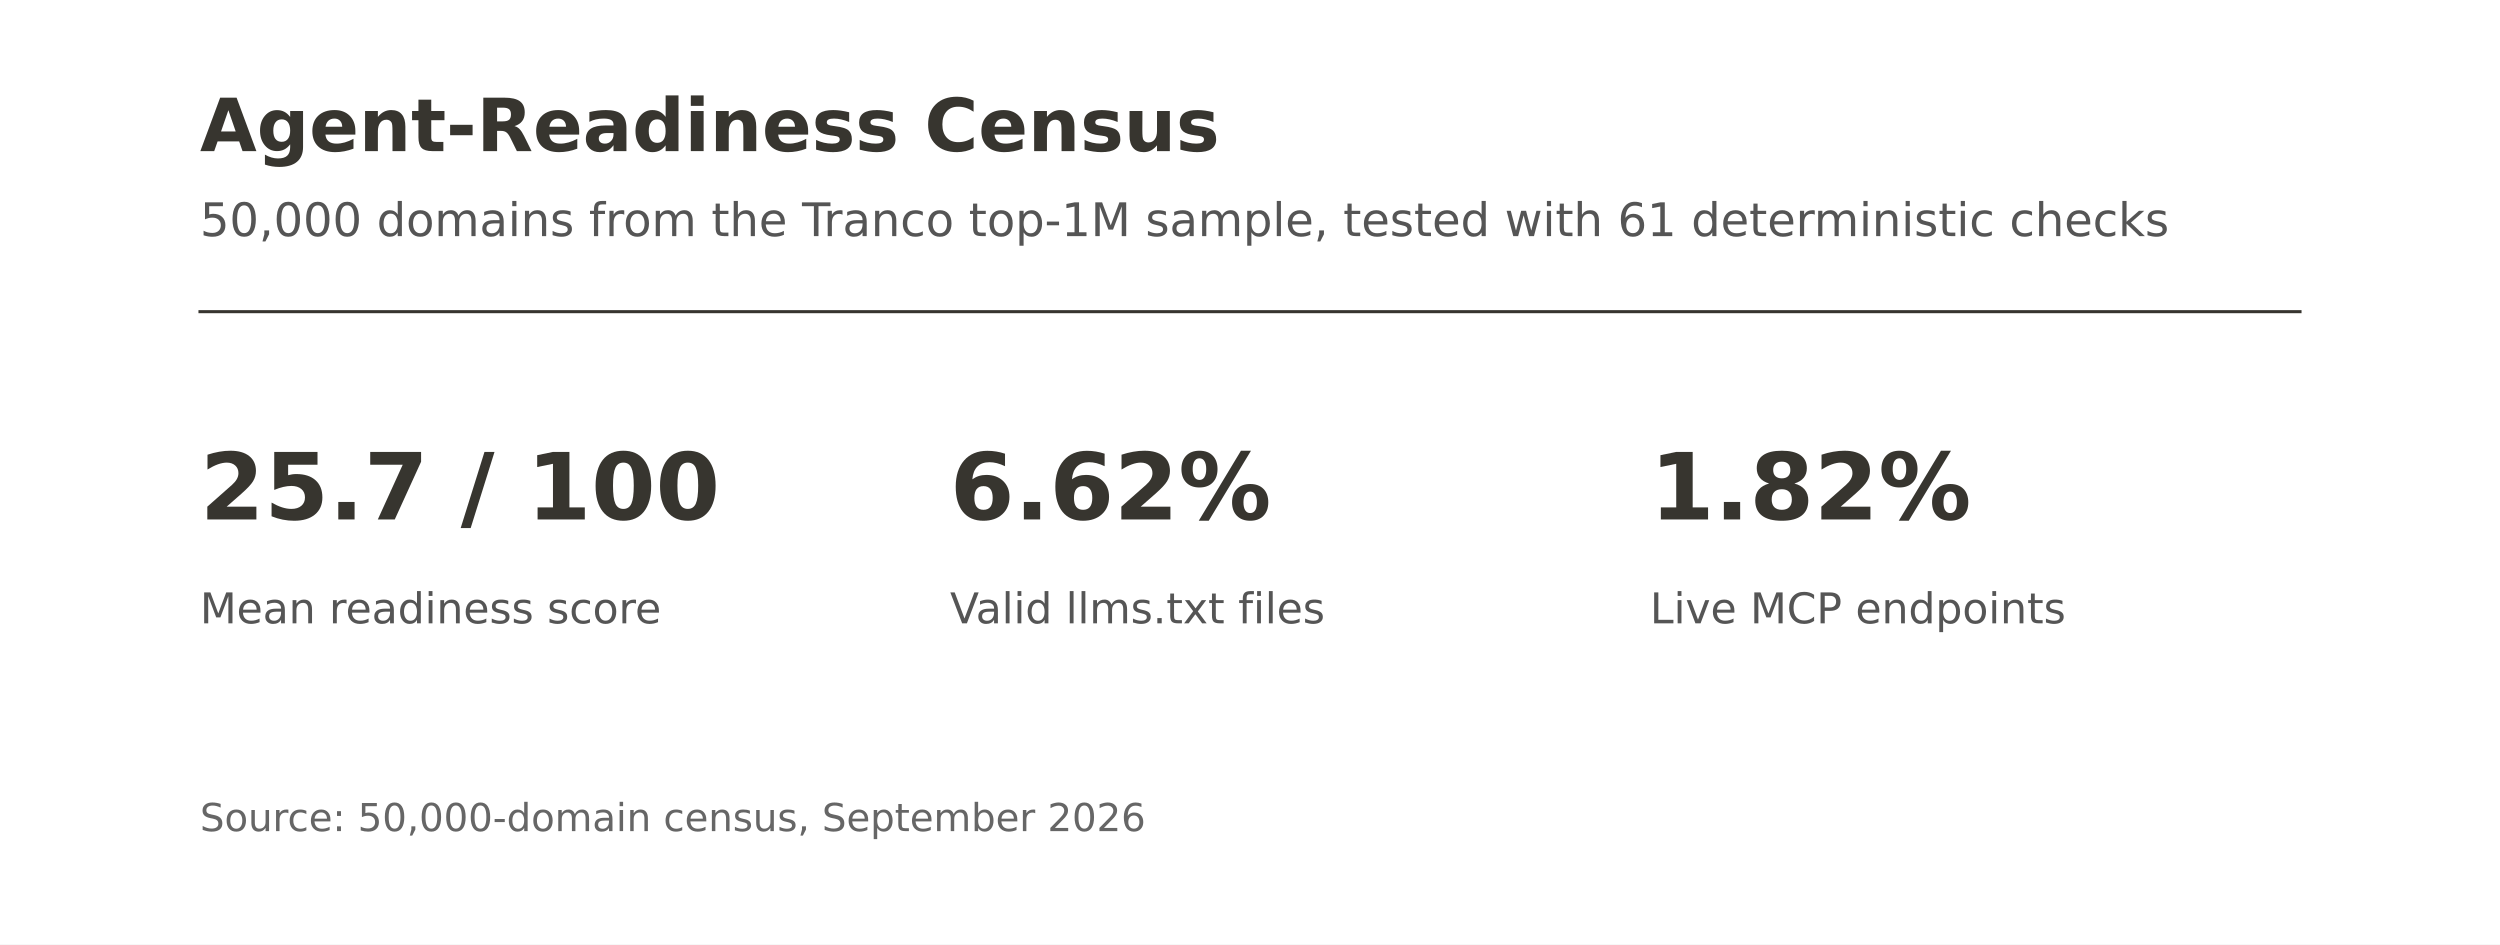
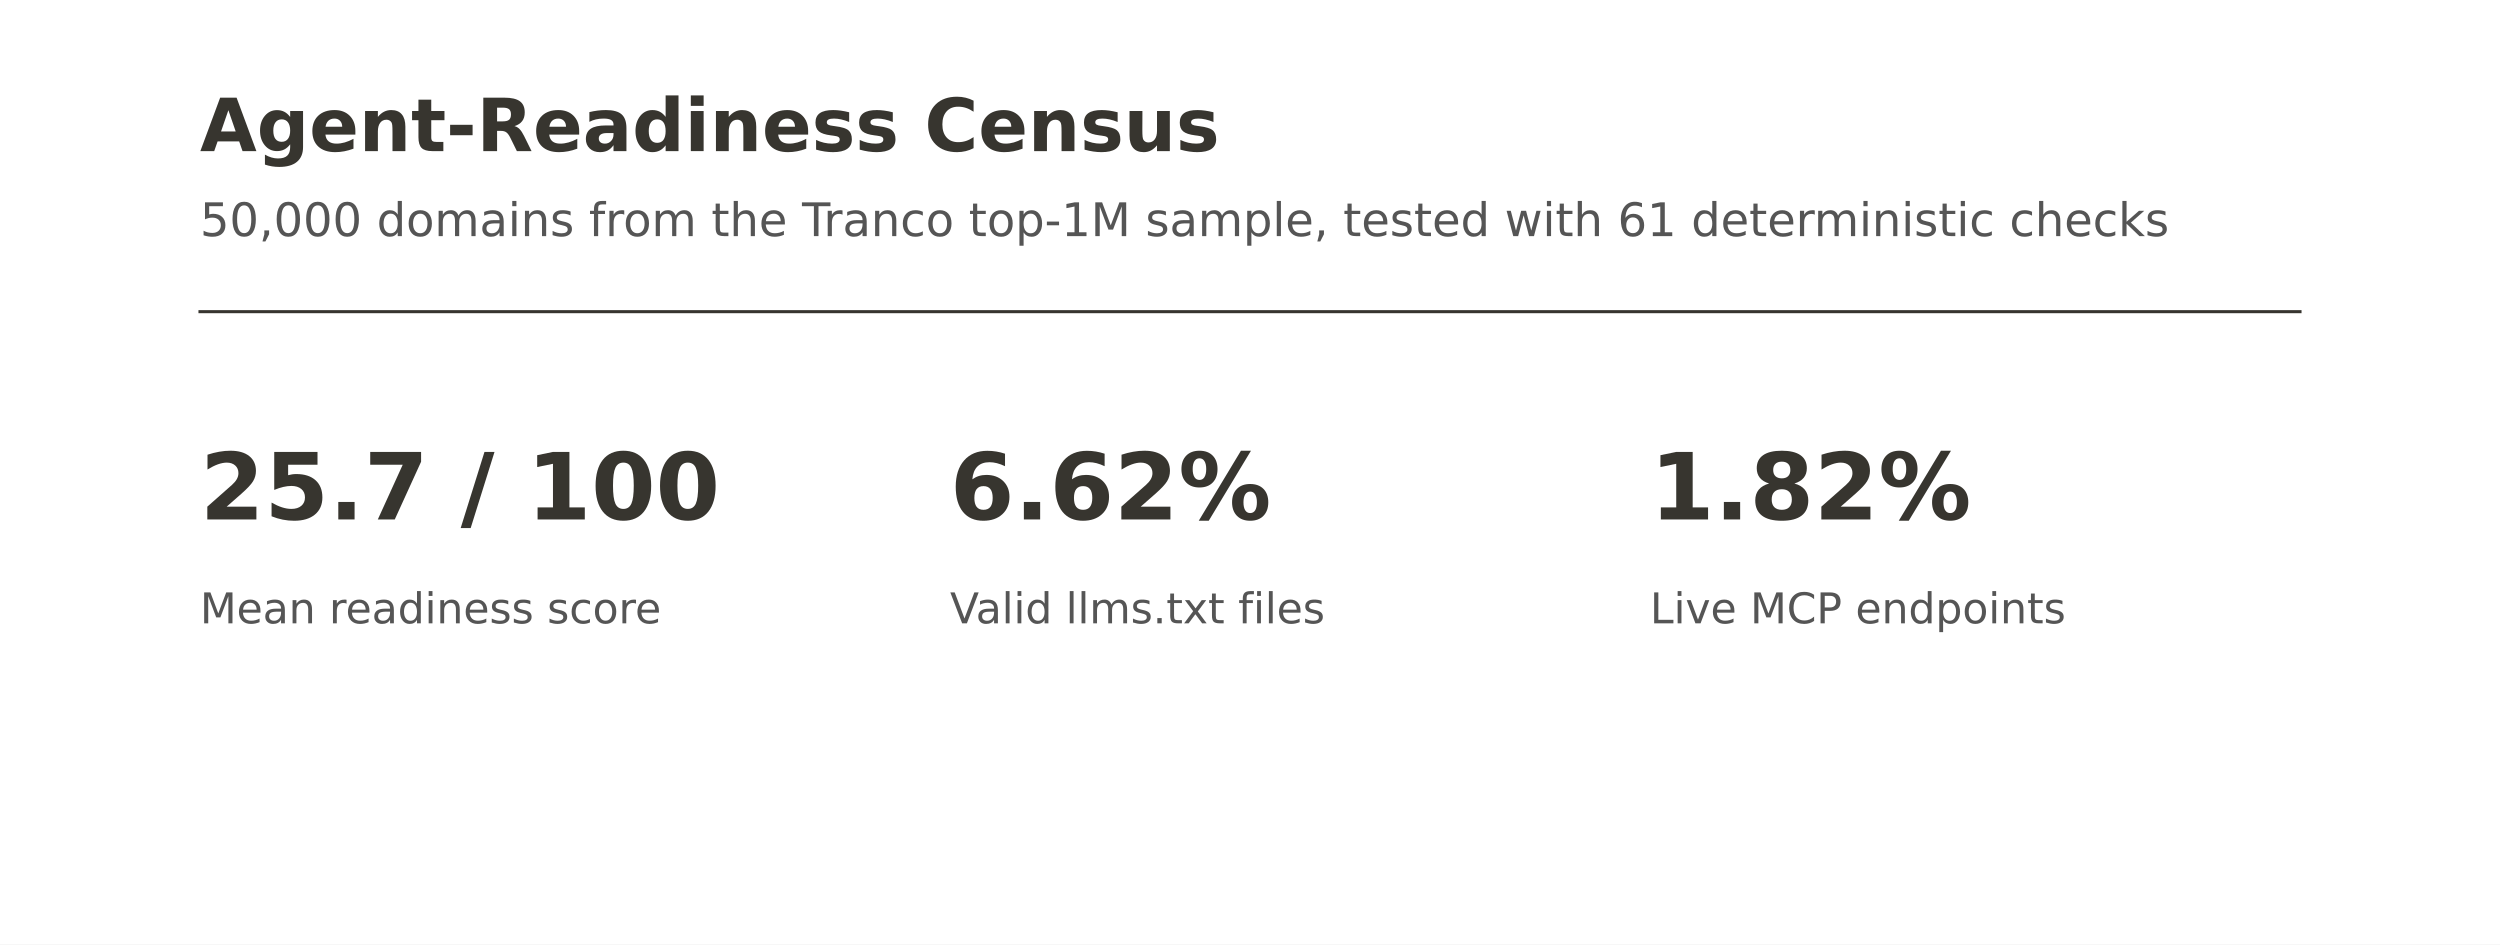
<svg xmlns="http://www.w3.org/2000/svg" xmlns:xlink="http://www.w3.org/1999/xlink" width="648pt" height="244.8pt" viewBox="0 0 648 244.8" version="1.1">
  <defs>
    <style type="text/css">*{stroke-linejoin: round; stroke-linecap: butt}</style>
  </defs>
  <g id="figure_1">
    <g id="patch_1">
      <path d="M 0 244.8 L 648 244.8 L 648 0 L 0 0 z " style="fill: #ffffff" />
    </g>
    <g id="line2d_1">
      <path d="M 51.84 80.784 L 596.16 80.784 " style="fill: none; stroke: #37352f; stroke-width: 0.8; stroke-linecap: square" />
    </g>
    <g id="text_1">
      <g style="fill: #37352f" transform="translate(51.84 39.168) scale(0.19 -0.19)">
        <defs>
          <path id="DejaVuSans-Bold-41" d="M 3419 850 L 1538 850 L 1241 0 L 31 0 L 1759 4666 L 3194 4666 L 4922 0 L 3713 0 L 3419 850 z M 1838 1716 L 3116 1716 L 2478 3572 L 1838 1716 z " transform="scale(0.015625)" />
          <path id="DejaVuSans-Bold-67" d="M 2919 594 Q 2688 288 2409 144 Q 2131 0 1766 0 Q 1125 0 706 504 Q 288 1009 288 1791 Q 288 2575 706 3076 Q 1125 3578 1766 3578 Q 2131 3578 2409 3434 Q 2688 3291 2919 2981 L 2919 3500 L 4044 3500 L 4044 353 Q 4044 -491 3511 -936 Q 2978 -1381 1966 -1381 Q 1638 -1381 1331 -1331 Q 1025 -1281 716 -1178 L 716 -306 Q 1009 -475 1290 -558 Q 1572 -641 1856 -641 Q 2406 -641 2662 -400 Q 2919 -159 2919 353 L 2919 594 z M 2181 2772 Q 1834 2772 1640 2515 Q 1447 2259 1447 1791 Q 1447 1309 1634 1061 Q 1822 813 2181 813 Q 2531 813 2725 1069 Q 2919 1325 2919 1791 Q 2919 2259 2725 2515 Q 2531 2772 2181 2772 z " transform="scale(0.015625)" />
          <path id="DejaVuSans-Bold-65" d="M 4031 1759 L 4031 1441 L 1416 1441 Q 1456 1047 1700 850 Q 1944 653 2381 653 Q 2734 653 3104 758 Q 3475 863 3866 1075 L 3866 213 Q 3469 63 3072 -14 Q 2675 -91 2278 -91 Q 1328 -91 801 392 Q 275 875 275 1747 Q 275 2603 792 3093 Q 1309 3584 2216 3584 Q 3041 3584 3536 3087 Q 4031 2591 4031 1759 z M 2881 2131 Q 2881 2450 2695 2645 Q 2509 2841 2209 2841 Q 1884 2841 1681 2658 Q 1478 2475 1428 2131 L 2881 2131 z " transform="scale(0.015625)" />
          <path id="DejaVuSans-Bold-6e" d="M 4056 2131 L 4056 0 L 2931 0 L 2931 347 L 2931 1631 Q 2931 2084 2911 2256 Q 2891 2428 2841 2509 Q 2775 2619 2662 2680 Q 2550 2741 2406 2741 Q 2056 2741 1856 2470 Q 1656 2200 1656 1722 L 1656 0 L 538 0 L 538 3500 L 1656 3500 L 1656 2988 Q 1909 3294 2193 3439 Q 2478 3584 2822 3584 Q 3428 3584 3742 3212 Q 4056 2841 4056 2131 z " transform="scale(0.015625)" />
          <path id="DejaVuSans-Bold-74" d="M 1759 4494 L 1759 3500 L 2913 3500 L 2913 2700 L 1759 2700 L 1759 1216 Q 1759 972 1856 886 Q 1953 800 2241 800 L 2816 800 L 2816 0 L 1856 0 Q 1194 0 917 276 Q 641 553 641 1216 L 641 2700 L 84 2700 L 84 3500 L 641 3500 L 641 4494 L 1759 4494 z " transform="scale(0.015625)" />
          <path id="DejaVuSans-Bold-2d" d="M 347 2297 L 2309 2297 L 2309 1388 L 347 1388 L 347 2297 z " transform="scale(0.015625)" />
          <path id="DejaVuSans-Bold-52" d="M 2297 2597 Q 2675 2597 2839 2737 Q 3003 2878 3003 3200 Q 3003 3519 2839 3656 Q 2675 3794 2297 3794 L 1791 3794 L 1791 2597 L 2297 2597 z M 1791 1766 L 1791 0 L 588 0 L 588 4666 L 2425 4666 Q 3347 4666 3776 4356 Q 4206 4047 4206 3378 Q 4206 2916 3982 2619 Q 3759 2322 3309 2181 Q 3556 2125 3751 1926 Q 3947 1728 4147 1325 L 4800 0 L 3519 0 L 2950 1159 Q 2778 1509 2601 1637 Q 2425 1766 2131 1766 L 1791 1766 z " transform="scale(0.015625)" />
          <path id="DejaVuSans-Bold-61" d="M 2106 1575 Q 1756 1575 1579 1456 Q 1403 1338 1403 1106 Q 1403 894 1545 773 Q 1688 653 1941 653 Q 2256 653 2472 879 Q 2688 1106 2688 1447 L 2688 1575 L 2106 1575 z M 3816 1997 L 3816 0 L 2688 0 L 2688 519 Q 2463 200 2181 54 Q 1900 -91 1497 -91 Q 953 -91 614 226 Q 275 544 275 1050 Q 275 1666 698 1953 Q 1122 2241 2028 2241 L 2688 2241 L 2688 2328 Q 2688 2594 2478 2717 Q 2269 2841 1825 2841 Q 1466 2841 1156 2769 Q 847 2697 581 2553 L 581 3406 Q 941 3494 1303 3539 Q 1666 3584 2028 3584 Q 2975 3584 3395 3211 Q 3816 2838 3816 1997 z " transform="scale(0.015625)" />
          <path id="DejaVuSans-Bold-64" d="M 2919 2988 L 2919 4863 L 4044 4863 L 4044 0 L 2919 0 L 2919 506 Q 2688 197 2409 53 Q 2131 -91 1766 -91 Q 1119 -91 703 423 Q 288 938 288 1747 Q 288 2556 703 3070 Q 1119 3584 1766 3584 Q 2128 3584 2408 3439 Q 2688 3294 2919 2988 z M 2181 722 Q 2541 722 2730 984 Q 2919 1247 2919 1747 Q 2919 2247 2730 2509 Q 2541 2772 2181 2772 Q 1825 2772 1636 2509 Q 1447 2247 1447 1747 Q 1447 1247 1636 984 Q 1825 722 2181 722 z " transform="scale(0.015625)" />
          <path id="DejaVuSans-Bold-69" d="M 538 3500 L 1656 3500 L 1656 0 L 538 0 L 538 3500 z M 538 4863 L 1656 4863 L 1656 3950 L 538 3950 L 538 4863 z " transform="scale(0.015625)" />
          <path id="DejaVuSans-Bold-73" d="M 3272 3391 L 3272 2541 Q 2913 2691 2578 2766 Q 2244 2841 1947 2841 Q 1628 2841 1473 2761 Q 1319 2681 1319 2516 Q 1319 2381 1436 2309 Q 1553 2238 1856 2203 L 2053 2175 Q 2913 2066 3209 1816 Q 3506 1566 3506 1031 Q 3506 472 3093 190 Q 2681 -91 1863 -91 Q 1516 -91 1145 -36 Q 775 19 384 128 L 384 978 Q 719 816 1070 734 Q 1422 653 1784 653 Q 2113 653 2278 743 Q 2444 834 2444 1013 Q 2444 1163 2330 1236 Q 2216 1309 1875 1350 L 1678 1375 Q 931 1469 631 1722 Q 331 1975 331 2491 Q 331 3047 712 3315 Q 1094 3584 1881 3584 Q 2191 3584 2531 3537 Q 2872 3491 3272 3391 z " transform="scale(0.015625)" />
          <path id="DejaVuSans-Bold-20" transform="scale(0.015625)" />
          <path id="DejaVuSans-Bold-43" d="M 4288 256 Q 3956 84 3597 -3 Q 3238 -91 2847 -91 Q 1681 -91 1000 561 Q 319 1213 319 2328 Q 319 3447 1000 4098 Q 1681 4750 2847 4750 Q 3238 4750 3597 4662 Q 3956 4575 4288 4403 L 4288 3438 Q 3953 3666 3628 3772 Q 3303 3878 2944 3878 Q 2300 3878 1931 3465 Q 1563 3053 1563 2328 Q 1563 1606 1931 1193 Q 2300 781 2944 781 Q 3303 781 3628 887 Q 3953 994 4288 1222 L 4288 256 z " transform="scale(0.015625)" />
          <path id="DejaVuSans-Bold-75" d="M 500 1363 L 500 3500 L 1625 3500 L 1625 3150 Q 1625 2866 1622 2436 Q 1619 2006 1619 1863 Q 1619 1441 1641 1255 Q 1663 1069 1716 984 Q 1784 875 1895 815 Q 2006 756 2150 756 Q 2500 756 2700 1025 Q 2900 1294 2900 1772 L 2900 3500 L 4019 3500 L 4019 0 L 2900 0 L 2900 506 Q 2647 200 2364 54 Q 2081 -91 1741 -91 Q 1134 -91 817 281 Q 500 653 500 1363 z " transform="scale(0.015625)" />
        </defs>
        <use xlink:href="#DejaVuSans-Bold-41" />
        <use xlink:href="#DejaVuSans-Bold-67" x="77.393" />
        <use xlink:href="#DejaVuSans-Bold-65" x="148.975" />
        <use xlink:href="#DejaVuSans-Bold-6e" x="216.797" />
        <use xlink:href="#DejaVuSans-Bold-74" x="287.988" />
        <use xlink:href="#DejaVuSans-Bold-2d" x="335.791" />
        <use xlink:href="#DejaVuSans-Bold-52" x="377.295" />
        <use xlink:href="#DejaVuSans-Bold-65" x="454.297" />
        <use xlink:href="#DejaVuSans-Bold-61" x="522.119" />
        <use xlink:href="#DejaVuSans-Bold-64" x="589.6" />
        <use xlink:href="#DejaVuSans-Bold-69" x="661.182" />
        <use xlink:href="#DejaVuSans-Bold-6e" x="695.459" />
        <use xlink:href="#DejaVuSans-Bold-65" x="766.65" />
        <use xlink:href="#DejaVuSans-Bold-73" x="834.473" />
        <use xlink:href="#DejaVuSans-Bold-73" x="893.994" />
        <use xlink:href="#DejaVuSans-Bold-20" x="953.516" />
        <use xlink:href="#DejaVuSans-Bold-43" x="988.33" />
        <use xlink:href="#DejaVuSans-Bold-65" x="1061.719" />
        <use xlink:href="#DejaVuSans-Bold-6e" x="1129.541" />
        <use xlink:href="#DejaVuSans-Bold-73" x="1200.732" />
        <use xlink:href="#DejaVuSans-Bold-75" x="1260.254" />
        <use xlink:href="#DejaVuSans-Bold-73" x="1331.445" />
      </g>
    </g>
    <g id="text_2">
      <g style="fill: #555555" transform="translate(51.84 61.2) scale(0.12 -0.12)">
        <defs>
          <path id="DejaVuSans-35" d="M 691 4666 L 3169 4666 L 3169 4134 L 1269 4134 L 1269 2991 Q 1406 3038 1543 3061 Q 1681 3084 1819 3084 Q 2600 3084 3056 2656 Q 3513 2228 3513 1497 Q 3513 744 3044 326 Q 2575 -91 1722 -91 Q 1428 -91 1123 -41 Q 819 9 494 109 L 494 744 Q 775 591 1075 516 Q 1375 441 1709 441 Q 2250 441 2565 725 Q 2881 1009 2881 1497 Q 2881 1984 2565 2268 Q 2250 2553 1709 2553 Q 1456 2553 1204 2497 Q 953 2441 691 2322 L 691 4666 z " transform="scale(0.015625)" />
          <path id="DejaVuSans-30" d="M 2034 4250 Q 1547 4250 1301 3770 Q 1056 3291 1056 2328 Q 1056 1369 1301 889 Q 1547 409 2034 409 Q 2525 409 2770 889 Q 3016 1369 3016 2328 Q 3016 3291 2770 3770 Q 2525 4250 2034 4250 z M 2034 4750 Q 2819 4750 3233 4129 Q 3647 3509 3647 2328 Q 3647 1150 3233 529 Q 2819 -91 2034 -91 Q 1250 -91 836 529 Q 422 1150 422 2328 Q 422 3509 836 4129 Q 1250 4750 2034 4750 z " transform="scale(0.015625)" />
          <path id="DejaVuSans-2c" d="M 750 794 L 1409 794 L 1409 256 L 897 -744 L 494 -744 L 750 256 L 750 794 z " transform="scale(0.015625)" />
          <path id="DejaVuSans-20" transform="scale(0.015625)" />
          <path id="DejaVuSans-64" d="M 2906 2969 L 2906 4863 L 3481 4863 L 3481 0 L 2906 0 L 2906 525 Q 2725 213 2448 61 Q 2172 -91 1784 -91 Q 1150 -91 751 415 Q 353 922 353 1747 Q 353 2572 751 3078 Q 1150 3584 1784 3584 Q 2172 3584 2448 3432 Q 2725 3281 2906 2969 z M 947 1747 Q 947 1113 1208 752 Q 1469 391 1925 391 Q 2381 391 2643 752 Q 2906 1113 2906 1747 Q 2906 2381 2643 2742 Q 2381 3103 1925 3103 Q 1469 3103 1208 2742 Q 947 2381 947 1747 z " transform="scale(0.015625)" />
          <path id="DejaVuSans-6f" d="M 1959 3097 Q 1497 3097 1228 2736 Q 959 2375 959 1747 Q 959 1119 1226 758 Q 1494 397 1959 397 Q 2419 397 2687 759 Q 2956 1122 2956 1747 Q 2956 2369 2687 2733 Q 2419 3097 1959 3097 z M 1959 3584 Q 2709 3584 3137 3096 Q 3566 2609 3566 1747 Q 3566 888 3137 398 Q 2709 -91 1959 -91 Q 1206 -91 779 398 Q 353 888 353 1747 Q 353 2609 779 3096 Q 1206 3584 1959 3584 z " transform="scale(0.015625)" />
          <path id="DejaVuSans-6d" d="M 3328 2828 Q 3544 3216 3844 3400 Q 4144 3584 4550 3584 Q 5097 3584 5394 3201 Q 5691 2819 5691 2113 L 5691 0 L 5113 0 L 5113 2094 Q 5113 2597 4934 2840 Q 4756 3084 4391 3084 Q 3944 3084 3684 2787 Q 3425 2491 3425 1978 L 3425 0 L 2847 0 L 2847 2094 Q 2847 2600 2669 2842 Q 2491 3084 2119 3084 Q 1678 3084 1418 2786 Q 1159 2488 1159 1978 L 1159 0 L 581 0 L 581 3500 L 1159 3500 L 1159 2956 Q 1356 3278 1631 3431 Q 1906 3584 2284 3584 Q 2666 3584 2933 3390 Q 3200 3197 3328 2828 z " transform="scale(0.015625)" />
          <path id="DejaVuSans-61" d="M 2194 1759 Q 1497 1759 1228 1600 Q 959 1441 959 1056 Q 959 750 1161 570 Q 1363 391 1709 391 Q 2188 391 2477 730 Q 2766 1069 2766 1631 L 2766 1759 L 2194 1759 z M 3341 1997 L 3341 0 L 2766 0 L 2766 531 Q 2569 213 2275 61 Q 1981 -91 1556 -91 Q 1019 -91 701 211 Q 384 513 384 1019 Q 384 1609 779 1909 Q 1175 2209 1959 2209 L 2766 2209 L 2766 2266 Q 2766 2663 2505 2880 Q 2244 3097 1772 3097 Q 1472 3097 1187 3025 Q 903 2953 641 2809 L 641 3341 Q 956 3463 1253 3523 Q 1550 3584 1831 3584 Q 2591 3584 2966 3190 Q 3341 2797 3341 1997 z " transform="scale(0.015625)" />
          <path id="DejaVuSans-69" d="M 603 3500 L 1178 3500 L 1178 0 L 603 0 L 603 3500 z M 603 4863 L 1178 4863 L 1178 4134 L 603 4134 L 603 4863 z " transform="scale(0.015625)" />
          <path id="DejaVuSans-6e" d="M 3513 2113 L 3513 0 L 2938 0 L 2938 2094 Q 2938 2591 2744 2837 Q 2550 3084 2163 3084 Q 1697 3084 1428 2787 Q 1159 2491 1159 1978 L 1159 0 L 581 0 L 581 3500 L 1159 3500 L 1159 2956 Q 1366 3272 1645 3428 Q 1925 3584 2291 3584 Q 2894 3584 3203 3211 Q 3513 2838 3513 2113 z " transform="scale(0.015625)" />
          <path id="DejaVuSans-73" d="M 2834 3397 L 2834 2853 Q 2591 2978 2328 3040 Q 2066 3103 1784 3103 Q 1356 3103 1142 2972 Q 928 2841 928 2578 Q 928 2378 1081 2264 Q 1234 2150 1697 2047 L 1894 2003 Q 2506 1872 2764 1633 Q 3022 1394 3022 966 Q 3022 478 2636 193 Q 2250 -91 1575 -91 Q 1294 -91 989 -36 Q 684 19 347 128 L 347 722 Q 666 556 975 473 Q 1284 391 1588 391 Q 1994 391 2212 530 Q 2431 669 2431 922 Q 2431 1156 2273 1281 Q 2116 1406 1581 1522 L 1381 1569 Q 847 1681 609 1914 Q 372 2147 372 2553 Q 372 3047 722 3315 Q 1072 3584 1716 3584 Q 2034 3584 2315 3537 Q 2597 3491 2834 3397 z " transform="scale(0.015625)" />
          <path id="DejaVuSans-66" d="M 2375 4863 L 2375 4384 L 1825 4384 Q 1516 4384 1395 4259 Q 1275 4134 1275 3809 L 1275 3500 L 2222 3500 L 2222 3053 L 1275 3053 L 1275 0 L 697 0 L 697 3053 L 147 3053 L 147 3500 L 697 3500 L 697 3744 Q 697 4328 969 4595 Q 1241 4863 1831 4863 L 2375 4863 z " transform="scale(0.015625)" />
          <path id="DejaVuSans-72" d="M 2631 2963 Q 2534 3019 2420 3045 Q 2306 3072 2169 3072 Q 1681 3072 1420 2755 Q 1159 2438 1159 1844 L 1159 0 L 581 0 L 581 3500 L 1159 3500 L 1159 2956 Q 1341 3275 1631 3429 Q 1922 3584 2338 3584 Q 2397 3584 2469 3576 Q 2541 3569 2628 3553 L 2631 2963 z " transform="scale(0.015625)" />
          <path id="DejaVuSans-74" d="M 1172 4494 L 1172 3500 L 2356 3500 L 2356 3053 L 1172 3053 L 1172 1153 Q 1172 725 1289 603 Q 1406 481 1766 481 L 2356 481 L 2356 0 L 1766 0 Q 1100 0 847 248 Q 594 497 594 1153 L 594 3053 L 172 3053 L 172 3500 L 594 3500 L 594 4494 L 1172 4494 z " transform="scale(0.015625)" />
          <path id="DejaVuSans-68" d="M 3513 2113 L 3513 0 L 2938 0 L 2938 2094 Q 2938 2591 2744 2837 Q 2550 3084 2163 3084 Q 1697 3084 1428 2787 Q 1159 2491 1159 1978 L 1159 0 L 581 0 L 581 4863 L 1159 4863 L 1159 2956 Q 1366 3272 1645 3428 Q 1925 3584 2291 3584 Q 2894 3584 3203 3211 Q 3513 2838 3513 2113 z " transform="scale(0.015625)" />
          <path id="DejaVuSans-65" d="M 3597 1894 L 3597 1613 L 953 1613 Q 991 1019 1311 708 Q 1631 397 2203 397 Q 2534 397 2845 478 Q 3156 559 3463 722 L 3463 178 Q 3153 47 2828 -22 Q 2503 -91 2169 -91 Q 1331 -91 842 396 Q 353 884 353 1716 Q 353 2575 817 3079 Q 1281 3584 2069 3584 Q 2775 3584 3186 3129 Q 3597 2675 3597 1894 z M 3022 2063 Q 3016 2534 2758 2815 Q 2500 3097 2075 3097 Q 1594 3097 1305 2825 Q 1016 2553 972 2059 L 3022 2063 z " transform="scale(0.015625)" />
          <path id="DejaVuSans-54" d="M -19 4666 L 3928 4666 L 3928 4134 L 2272 4134 L 2272 0 L 1638 0 L 1638 4134 L -19 4134 L -19 4666 z " transform="scale(0.015625)" />
          <path id="DejaVuSans-63" d="M 3122 3366 L 3122 2828 Q 2878 2963 2633 3030 Q 2388 3097 2138 3097 Q 1578 3097 1268 2742 Q 959 2388 959 1747 Q 959 1106 1268 751 Q 1578 397 2138 397 Q 2388 397 2633 464 Q 2878 531 3122 666 L 3122 134 Q 2881 22 2623 -34 Q 2366 -91 2075 -91 Q 1284 -91 818 406 Q 353 903 353 1747 Q 353 2603 823 3093 Q 1294 3584 2113 3584 Q 2378 3584 2631 3529 Q 2884 3475 3122 3366 z " transform="scale(0.015625)" />
          <path id="DejaVuSans-70" d="M 1159 525 L 1159 -1331 L 581 -1331 L 581 3500 L 1159 3500 L 1159 2969 Q 1341 3281 1617 3432 Q 1894 3584 2278 3584 Q 2916 3584 3314 3078 Q 3713 2572 3713 1747 Q 3713 922 3314 415 Q 2916 -91 2278 -91 Q 1894 -91 1617 61 Q 1341 213 1159 525 z M 3116 1747 Q 3116 2381 2855 2742 Q 2594 3103 2138 3103 Q 1681 3103 1420 2742 Q 1159 2381 1159 1747 Q 1159 1113 1420 752 Q 1681 391 2138 391 Q 2594 391 2855 752 Q 3116 1113 3116 1747 z " transform="scale(0.015625)" />
          <path id="DejaVuSans-2d" d="M 313 2009 L 1997 2009 L 1997 1497 L 313 1497 L 313 2009 z " transform="scale(0.015625)" />
          <path id="DejaVuSans-31" d="M 794 531 L 1825 531 L 1825 4091 L 703 3866 L 703 4441 L 1819 4666 L 2450 4666 L 2450 531 L 3481 531 L 3481 0 L 794 0 L 794 531 z " transform="scale(0.015625)" />
          <path id="DejaVuSans-4d" d="M 628 4666 L 1569 4666 L 2759 1491 L 3956 4666 L 4897 4666 L 4897 0 L 4281 0 L 4281 4097 L 3078 897 L 2444 897 L 1241 4097 L 1241 0 L 628 0 L 628 4666 z " transform="scale(0.015625)" />
          <path id="DejaVuSans-6c" d="M 603 4863 L 1178 4863 L 1178 0 L 603 0 L 603 4863 z " transform="scale(0.015625)" />
          <path id="DejaVuSans-77" d="M 269 3500 L 844 3500 L 1563 769 L 2278 3500 L 2956 3500 L 3675 769 L 4391 3500 L 4966 3500 L 4050 0 L 3372 0 L 2619 2869 L 1863 0 L 1184 0 L 269 3500 z " transform="scale(0.015625)" />
          <path id="DejaVuSans-36" d="M 2113 2584 Q 1688 2584 1439 2293 Q 1191 2003 1191 1497 Q 1191 994 1439 701 Q 1688 409 2113 409 Q 2538 409 2786 701 Q 3034 994 3034 1497 Q 3034 2003 2786 2293 Q 2538 2584 2113 2584 z M 3366 4563 L 3366 3988 Q 3128 4100 2886 4159 Q 2644 4219 2406 4219 Q 1781 4219 1451 3797 Q 1122 3375 1075 2522 Q 1259 2794 1537 2939 Q 1816 3084 2150 3084 Q 2853 3084 3261 2657 Q 3669 2231 3669 1497 Q 3669 778 3244 343 Q 2819 -91 2113 -91 Q 1303 -91 875 529 Q 447 1150 447 2328 Q 447 3434 972 4092 Q 1497 4750 2381 4750 Q 2619 4750 2861 4703 Q 3103 4656 3366 4563 z " transform="scale(0.015625)" />
          <path id="DejaVuSans-6b" d="M 581 4863 L 1159 4863 L 1159 1991 L 2875 3500 L 3609 3500 L 1753 1863 L 3688 0 L 2938 0 L 1159 1709 L 1159 0 L 581 0 L 581 4863 z " transform="scale(0.015625)" />
        </defs>
        <use xlink:href="#DejaVuSans-35" />
        <use xlink:href="#DejaVuSans-30" x="63.623" />
        <use xlink:href="#DejaVuSans-2c" x="127.246" />
        <use xlink:href="#DejaVuSans-30" x="159.033" />
        <use xlink:href="#DejaVuSans-30" x="222.656" />
        <use xlink:href="#DejaVuSans-30" x="286.279" />
        <use xlink:href="#DejaVuSans-20" x="349.902" />
        <use xlink:href="#DejaVuSans-64" x="381.689" />
        <use xlink:href="#DejaVuSans-6f" x="445.166" />
        <use xlink:href="#DejaVuSans-6d" x="506.348" />
        <use xlink:href="#DejaVuSans-61" x="603.76" />
        <use xlink:href="#DejaVuSans-69" x="665.039" />
        <use xlink:href="#DejaVuSans-6e" x="692.822" />
        <use xlink:href="#DejaVuSans-73" x="756.201" />
        <use xlink:href="#DejaVuSans-20" x="808.301" />
        <use xlink:href="#DejaVuSans-66" x="840.088" />
        <use xlink:href="#DejaVuSans-72" x="875.293" />
        <use xlink:href="#DejaVuSans-6f" x="914.156" />
        <use xlink:href="#DejaVuSans-6d" x="975.338" />
        <use xlink:href="#DejaVuSans-20" x="1072.75" />
        <use xlink:href="#DejaVuSans-74" x="1104.537" />
        <use xlink:href="#DejaVuSans-68" x="1143.746" />
        <use xlink:href="#DejaVuSans-65" x="1207.125" />
        <use xlink:href="#DejaVuSans-20" x="1268.648" />
        <use xlink:href="#DejaVuSans-54" x="1300.436" />
        <use xlink:href="#DejaVuSans-72" x="1346.77" />
        <use xlink:href="#DejaVuSans-61" x="1387.883" />
        <use xlink:href="#DejaVuSans-6e" x="1449.162" />
        <use xlink:href="#DejaVuSans-63" x="1512.541" />
        <use xlink:href="#DejaVuSans-6f" x="1567.521" />
        <use xlink:href="#DejaVuSans-20" x="1628.703" />
        <use xlink:href="#DejaVuSans-74" x="1660.49" />
        <use xlink:href="#DejaVuSans-6f" x="1699.699" />
        <use xlink:href="#DejaVuSans-70" x="1760.881" />
        <use xlink:href="#DejaVuSans-2d" x="1824.357" />
        <use xlink:href="#DejaVuSans-31" x="1860.441" />
        <use xlink:href="#DejaVuSans-4d" x="1924.064" />
        <use xlink:href="#DejaVuSans-20" x="2010.344" />
        <use xlink:href="#DejaVuSans-73" x="2042.131" />
        <use xlink:href="#DejaVuSans-61" x="2094.23" />
        <use xlink:href="#DejaVuSans-6d" x="2155.51" />
        <use xlink:href="#DejaVuSans-70" x="2252.922" />
        <use xlink:href="#DejaVuSans-6c" x="2316.398" />
        <use xlink:href="#DejaVuSans-65" x="2344.182" />
        <use xlink:href="#DejaVuSans-2c" x="2405.705" />
        <use xlink:href="#DejaVuSans-20" x="2437.492" />
        <use xlink:href="#DejaVuSans-74" x="2469.279" />
        <use xlink:href="#DejaVuSans-65" x="2508.488" />
        <use xlink:href="#DejaVuSans-73" x="2570.012" />
        <use xlink:href="#DejaVuSans-74" x="2622.111" />
        <use xlink:href="#DejaVuSans-65" x="2661.32" />
        <use xlink:href="#DejaVuSans-64" x="2722.844" />
        <use xlink:href="#DejaVuSans-20" x="2786.32" />
        <use xlink:href="#DejaVuSans-77" x="2818.107" />
        <use xlink:href="#DejaVuSans-69" x="2899.895" />
        <use xlink:href="#DejaVuSans-74" x="2927.678" />
        <use xlink:href="#DejaVuSans-68" x="2966.887" />
        <use xlink:href="#DejaVuSans-20" x="3030.266" />
        <use xlink:href="#DejaVuSans-36" x="3062.053" />
        <use xlink:href="#DejaVuSans-31" x="3125.676" />
        <use xlink:href="#DejaVuSans-20" x="3189.299" />
        <use xlink:href="#DejaVuSans-64" x="3221.086" />
        <use xlink:href="#DejaVuSans-65" x="3284.562" />
        <use xlink:href="#DejaVuSans-74" x="3346.086" />
        <use xlink:href="#DejaVuSans-65" x="3385.295" />
        <use xlink:href="#DejaVuSans-72" x="3446.818" />
        <use xlink:href="#DejaVuSans-6d" x="3486.182" />
        <use xlink:href="#DejaVuSans-69" x="3583.594" />
        <use xlink:href="#DejaVuSans-6e" x="3611.377" />
        <use xlink:href="#DejaVuSans-69" x="3674.756" />
        <use xlink:href="#DejaVuSans-73" x="3702.539" />
        <use xlink:href="#DejaVuSans-74" x="3754.639" />
        <use xlink:href="#DejaVuSans-69" x="3793.848" />
        <use xlink:href="#DejaVuSans-63" x="3821.631" />
        <use xlink:href="#DejaVuSans-20" x="3876.611" />
        <use xlink:href="#DejaVuSans-63" x="3908.398" />
        <use xlink:href="#DejaVuSans-68" x="3963.379" />
        <use xlink:href="#DejaVuSans-65" x="4026.758" />
        <use xlink:href="#DejaVuSans-63" x="4088.281" />
        <use xlink:href="#DejaVuSans-6b" x="4143.262" />
        <use xlink:href="#DejaVuSans-73" x="4201.172" />
      </g>
    </g>
    <g id="text_3">
      <g style="fill: #37352f" transform="translate(51.84 134.64) scale(0.24 -0.24)">
        <defs>
          <path id="DejaVuSans-Bold-32" d="M 1844 884 L 3897 884 L 3897 0 L 506 0 L 506 884 L 2209 2388 Q 2438 2594 2547 2791 Q 2656 2988 2656 3200 Q 2656 3528 2436 3728 Q 2216 3928 1850 3928 Q 1569 3928 1234 3808 Q 900 3688 519 3450 L 519 4475 Q 925 4609 1322 4679 Q 1719 4750 2100 4750 Q 2938 4750 3402 4381 Q 3866 4013 3866 3353 Q 3866 2972 3669 2642 Q 3472 2313 2841 1759 L 1844 884 z " transform="scale(0.015625)" />
          <path id="DejaVuSans-Bold-35" d="M 678 4666 L 3669 4666 L 3669 3781 L 1638 3781 L 1638 3059 Q 1775 3097 1914 3117 Q 2053 3138 2203 3138 Q 3056 3138 3531 2711 Q 4006 2284 4006 1522 Q 4006 766 3489 337 Q 2972 -91 2053 -91 Q 1656 -91 1267 -14 Q 878 63 494 219 L 494 1166 Q 875 947 1217 837 Q 1559 728 1863 728 Q 2300 728 2551 942 Q 2803 1156 2803 1522 Q 2803 1891 2551 2103 Q 2300 2316 1863 2316 Q 1603 2316 1309 2248 Q 1016 2181 678 2041 L 678 4666 z " transform="scale(0.015625)" />
          <path id="DejaVuSans-Bold-2e" d="M 653 1209 L 1778 1209 L 1778 0 L 653 0 L 653 1209 z " transform="scale(0.015625)" />
          <path id="DejaVuSans-Bold-37" d="M 428 4666 L 3944 4666 L 3944 3988 L 2125 0 L 953 0 L 2675 3781 L 428 3781 L 428 4666 z " transform="scale(0.015625)" />
          <path id="DejaVuSans-Bold-2f" d="M 1644 4666 L 2338 4666 L 691 -594 L 0 -594 L 1644 4666 z " transform="scale(0.015625)" />
          <path id="DejaVuSans-Bold-31" d="M 750 831 L 1813 831 L 1813 3847 L 722 3622 L 722 4441 L 1806 4666 L 2950 4666 L 2950 831 L 4013 831 L 4013 0 L 750 0 L 750 831 z " transform="scale(0.015625)" />
          <path id="DejaVuSans-Bold-30" d="M 2944 2338 Q 2944 3213 2780 3570 Q 2616 3928 2228 3928 Q 1841 3928 1675 3570 Q 1509 3213 1509 2338 Q 1509 1453 1675 1090 Q 1841 728 2228 728 Q 2613 728 2778 1090 Q 2944 1453 2944 2338 z M 4147 2328 Q 4147 1169 3647 539 Q 3147 -91 2228 -91 Q 1306 -91 806 539 Q 306 1169 306 2328 Q 306 3491 806 4120 Q 1306 4750 2228 4750 Q 3147 4750 3647 4120 Q 4147 3491 4147 2328 z " transform="scale(0.015625)" />
        </defs>
        <use xlink:href="#DejaVuSans-Bold-32" />
        <use xlink:href="#DejaVuSans-Bold-35" x="69.58" />
        <use xlink:href="#DejaVuSans-Bold-2e" x="139.16" />
        <use xlink:href="#DejaVuSans-Bold-37" x="177.148" />
        <use xlink:href="#DejaVuSans-Bold-20" x="246.729" />
        <use xlink:href="#DejaVuSans-Bold-2f" x="281.543" />
        <use xlink:href="#DejaVuSans-Bold-20" x="318.066" />
        <use xlink:href="#DejaVuSans-Bold-31" x="352.881" />
        <use xlink:href="#DejaVuSans-Bold-30" x="422.461" />
        <use xlink:href="#DejaVuSans-Bold-30" x="492.041" />
      </g>
    </g>
    <g id="text_4">
      <g style="fill: #555555" transform="translate(51.84 161.568) scale(0.11 -0.11)">
        <use xlink:href="#DejaVuSans-4d" />
        <use xlink:href="#DejaVuSans-65" x="86.279" />
        <use xlink:href="#DejaVuSans-61" x="147.803" />
        <use xlink:href="#DejaVuSans-6e" x="209.082" />
        <use xlink:href="#DejaVuSans-20" x="272.461" />
        <use xlink:href="#DejaVuSans-72" x="304.248" />
        <use xlink:href="#DejaVuSans-65" x="343.111" />
        <use xlink:href="#DejaVuSans-61" x="404.635" />
        <use xlink:href="#DejaVuSans-64" x="465.914" />
        <use xlink:href="#DejaVuSans-69" x="529.391" />
        <use xlink:href="#DejaVuSans-6e" x="557.174" />
        <use xlink:href="#DejaVuSans-65" x="620.553" />
        <use xlink:href="#DejaVuSans-73" x="682.076" />
        <use xlink:href="#DejaVuSans-73" x="734.176" />
        <use xlink:href="#DejaVuSans-20" x="786.275" />
        <use xlink:href="#DejaVuSans-73" x="818.062" />
        <use xlink:href="#DejaVuSans-63" x="870.162" />
        <use xlink:href="#DejaVuSans-6f" x="925.143" />
        <use xlink:href="#DejaVuSans-72" x="986.324" />
        <use xlink:href="#DejaVuSans-65" x="1025.188" />
      </g>
    </g>
    <g id="text_5">
      <g style="fill: #37352f" transform="translate(246.24 134.64) scale(0.24 -0.24)">
        <defs>
          <path id="DejaVuSans-Bold-36" d="M 2316 2303 Q 2000 2303 1842 2098 Q 1684 1894 1684 1484 Q 1684 1075 1842 870 Q 2000 666 2316 666 Q 2634 666 2792 870 Q 2950 1075 2950 1484 Q 2950 1894 2792 2098 Q 2634 2303 2316 2303 z M 3803 4544 L 3803 3681 Q 3506 3822 3243 3889 Q 2981 3956 2731 3956 Q 2194 3956 1894 3657 Q 1594 3359 1544 2772 Q 1750 2925 1990 3001 Q 2231 3078 2516 3078 Q 3231 3078 3670 2659 Q 4109 2241 4109 1563 Q 4109 813 3618 361 Q 3128 -91 2303 -91 Q 1394 -91 895 523 Q 397 1138 397 2266 Q 397 3422 980 4083 Q 1563 4744 2578 4744 Q 2900 4744 3203 4694 Q 3506 4644 3803 4544 z " transform="scale(0.015625)" />
          <path id="DejaVuSans-Bold-25" d="M 4959 1925 Q 4738 1925 4616 1733 Q 4494 1541 4494 1184 Q 4494 825 4614 633 Q 4734 441 4959 441 Q 5184 441 5303 633 Q 5422 825 5422 1184 Q 5422 1541 5301 1733 Q 5181 1925 4959 1925 z M 4959 2450 Q 5541 2450 5875 2112 Q 6209 1775 6209 1184 Q 6209 594 5875 251 Q 5541 -91 4959 -91 Q 4378 -91 4042 251 Q 3706 594 3706 1184 Q 3706 1772 4042 2111 Q 4378 2450 4959 2450 z M 2094 -91 L 1403 -91 L 4319 4750 L 5013 4750 L 2094 -91 z M 1453 4750 Q 2034 4750 2367 4411 Q 2700 4072 2700 3481 Q 2700 2891 2367 2550 Q 2034 2209 1453 2209 Q 872 2209 539 2550 Q 206 2891 206 3481 Q 206 4072 539 4411 Q 872 4750 1453 4750 z M 1453 4225 Q 1228 4225 1106 4031 Q 984 3838 984 3481 Q 984 3122 1106 2926 Q 1228 2731 1453 2731 Q 1678 2731 1798 2926 Q 1919 3122 1919 3481 Q 1919 3838 1797 4031 Q 1675 4225 1453 4225 z " transform="scale(0.015625)" />
        </defs>
        <use xlink:href="#DejaVuSans-Bold-36" />
        <use xlink:href="#DejaVuSans-Bold-2e" x="69.58" />
        <use xlink:href="#DejaVuSans-Bold-36" x="107.568" />
        <use xlink:href="#DejaVuSans-Bold-32" x="177.148" />
        <use xlink:href="#DejaVuSans-Bold-25" x="246.729" />
      </g>
    </g>
    <g id="text_6">
      <g style="fill: #555555" transform="translate(246.24 161.568) scale(0.11 -0.11)">
        <defs>
          <path id="DejaVuSans-56" d="M 1831 0 L 50 4666 L 709 4666 L 2188 738 L 3669 4666 L 4325 4666 L 2547 0 L 1831 0 z " transform="scale(0.015625)" />
          <path id="DejaVuSans-2e" d="M 684 794 L 1344 794 L 1344 0 L 684 0 L 684 794 z " transform="scale(0.015625)" />
          <path id="DejaVuSans-78" d="M 3513 3500 L 2247 1797 L 3578 0 L 2900 0 L 1881 1375 L 863 0 L 184 0 L 1544 1831 L 300 3500 L 978 3500 L 1906 2253 L 2834 3500 L 3513 3500 z " transform="scale(0.015625)" />
        </defs>
        <use xlink:href="#DejaVuSans-56" />
        <use xlink:href="#DejaVuSans-61" x="60.658" />
        <use xlink:href="#DejaVuSans-6c" x="121.938" />
        <use xlink:href="#DejaVuSans-69" x="149.721" />
        <use xlink:href="#DejaVuSans-64" x="177.504" />
        <use xlink:href="#DejaVuSans-20" x="240.98" />
        <use xlink:href="#DejaVuSans-6c" x="272.768" />
        <use xlink:href="#DejaVuSans-6c" x="300.551" />
        <use xlink:href="#DejaVuSans-6d" x="328.334" />
        <use xlink:href="#DejaVuSans-73" x="425.746" />
        <use xlink:href="#DejaVuSans-2e" x="477.846" />
        <use xlink:href="#DejaVuSans-74" x="509.633" />
        <use xlink:href="#DejaVuSans-78" x="548.842" />
        <use xlink:href="#DejaVuSans-74" x="608.021" />
        <use xlink:href="#DejaVuSans-20" x="647.23" />
        <use xlink:href="#DejaVuSans-66" x="679.018" />
        <use xlink:href="#DejaVuSans-69" x="714.223" />
        <use xlink:href="#DejaVuSans-6c" x="742.006" />
        <use xlink:href="#DejaVuSans-65" x="769.789" />
        <use xlink:href="#DejaVuSans-73" x="831.312" />
      </g>
    </g>
    <g id="text_7">
      <g style="fill: #37352f" transform="translate(427.68 134.64) scale(0.24 -0.24)">
        <defs>
          <path id="DejaVuSans-Bold-38" d="M 2228 2088 Q 1891 2088 1709 1903 Q 1528 1719 1528 1375 Q 1528 1031 1709 848 Q 1891 666 2228 666 Q 2563 666 2741 848 Q 2919 1031 2919 1375 Q 2919 1722 2741 1905 Q 2563 2088 2228 2088 z M 1350 2484 Q 925 2613 709 2878 Q 494 3144 494 3541 Q 494 4131 934 4440 Q 1375 4750 2228 4750 Q 3075 4750 3515 4442 Q 3956 4134 3956 3541 Q 3956 3144 3739 2878 Q 3522 2613 3097 2484 Q 3572 2353 3814 2058 Q 4056 1763 4056 1313 Q 4056 619 3595 264 Q 3134 -91 2228 -91 Q 1319 -91 855 264 Q 391 619 391 1313 Q 391 1763 633 2058 Q 875 2353 1350 2484 z M 1631 3419 Q 1631 3141 1786 2991 Q 1941 2841 2228 2841 Q 2509 2841 2662 2991 Q 2816 3141 2816 3419 Q 2816 3697 2662 3845 Q 2509 3994 2228 3994 Q 1941 3994 1786 3844 Q 1631 3694 1631 3419 z " transform="scale(0.015625)" />
        </defs>
        <use xlink:href="#DejaVuSans-Bold-31" />
        <use xlink:href="#DejaVuSans-Bold-2e" x="69.58" />
        <use xlink:href="#DejaVuSans-Bold-38" x="107.568" />
        <use xlink:href="#DejaVuSans-Bold-32" x="177.148" />
        <use xlink:href="#DejaVuSans-Bold-25" x="246.729" />
      </g>
    </g>
    <g id="text_8">
      <g style="fill: #555555" transform="translate(427.68 161.568) scale(0.11 -0.11)">
        <defs>
          <path id="DejaVuSans-4c" d="M 628 4666 L 1259 4666 L 1259 531 L 3531 531 L 3531 0 L 628 0 L 628 4666 z " transform="scale(0.015625)" />
          <path id="DejaVuSans-76" d="M 191 3500 L 800 3500 L 1894 563 L 2988 3500 L 3597 3500 L 2284 0 L 1503 0 L 191 3500 z " transform="scale(0.015625)" />
          <path id="DejaVuSans-43" d="M 4122 4306 L 4122 3641 Q 3803 3938 3442 4084 Q 3081 4231 2675 4231 Q 1875 4231 1450 3742 Q 1025 3253 1025 2328 Q 1025 1406 1450 917 Q 1875 428 2675 428 Q 3081 428 3442 575 Q 3803 722 4122 1019 L 4122 359 Q 3791 134 3420 21 Q 3050 -91 2638 -91 Q 1578 -91 968 557 Q 359 1206 359 2328 Q 359 3453 968 4101 Q 1578 4750 2638 4750 Q 3056 4750 3426 4639 Q 3797 4528 4122 4306 z " transform="scale(0.015625)" />
          <path id="DejaVuSans-50" d="M 1259 4147 L 1259 2394 L 2053 2394 Q 2494 2394 2734 2622 Q 2975 2850 2975 3272 Q 2975 3691 2734 3919 Q 2494 4147 2053 4147 L 1259 4147 z M 628 4666 L 2053 4666 Q 2838 4666 3239 4311 Q 3641 3956 3641 3272 Q 3641 2581 3239 2228 Q 2838 1875 2053 1875 L 1259 1875 L 1259 0 L 628 0 L 628 4666 z " transform="scale(0.015625)" />
        </defs>
        <use xlink:href="#DejaVuSans-4c" />
        <use xlink:href="#DejaVuSans-69" x="55.713" />
        <use xlink:href="#DejaVuSans-76" x="83.496" />
        <use xlink:href="#DejaVuSans-65" x="142.676" />
        <use xlink:href="#DejaVuSans-20" x="204.199" />
        <use xlink:href="#DejaVuSans-4d" x="235.986" />
        <use xlink:href="#DejaVuSans-43" x="322.266" />
        <use xlink:href="#DejaVuSans-50" x="392.09" />
        <use xlink:href="#DejaVuSans-20" x="452.393" />
        <use xlink:href="#DejaVuSans-65" x="484.18" />
        <use xlink:href="#DejaVuSans-6e" x="545.703" />
        <use xlink:href="#DejaVuSans-64" x="609.082" />
        <use xlink:href="#DejaVuSans-70" x="672.559" />
        <use xlink:href="#DejaVuSans-6f" x="736.035" />
        <use xlink:href="#DejaVuSans-69" x="797.217" />
        <use xlink:href="#DejaVuSans-6e" x="825" />
        <use xlink:href="#DejaVuSans-74" x="888.379" />
        <use xlink:href="#DejaVuSans-73" x="927.588" />
      </g>
    </g>
-     <g id="text_9">
-       <g style="fill: #666666" transform="translate(51.84 215.424) scale(0.1 -0.1)">
-         <defs>
-           <path id="DejaVuSans-53" d="M 3425 4513 L 3425 3897 Q 3066 4069 2747 4153 Q 2428 4238 2131 4238 Q 1616 4238 1336 4038 Q 1056 3838 1056 3469 Q 1056 3159 1242 3001 Q 1428 2844 1947 2747 L 2328 2669 Q 3034 2534 3370 2195 Q 3706 1856 3706 1288 Q 3706 609 3251 259 Q 2797 -91 1919 -91 Q 1588 -91 1214 -16 Q 841 59 441 206 L 441 856 Q 825 641 1194 531 Q 1563 422 1919 422 Q 2459 422 2753 634 Q 3047 847 3047 1241 Q 3047 1584 2836 1778 Q 2625 1972 2144 2069 L 1759 2144 Q 1053 2284 737 2584 Q 422 2884 422 3419 Q 422 4038 858 4394 Q 1294 4750 2059 4750 Q 2388 4750 2728 4690 Q 3069 4631 3425 4513 z " transform="scale(0.015625)" />
-           <path id="DejaVuSans-75" d="M 544 1381 L 544 3500 L 1119 3500 L 1119 1403 Q 1119 906 1312 657 Q 1506 409 1894 409 Q 2359 409 2629 706 Q 2900 1003 2900 1516 L 2900 3500 L 3475 3500 L 3475 0 L 2900 0 L 2900 538 Q 2691 219 2414 64 Q 2138 -91 1772 -91 Q 1169 -91 856 284 Q 544 659 544 1381 z M 1991 3584 L 1991 3584 z " transform="scale(0.015625)" />
-           <path id="DejaVuSans-3a" d="M 750 794 L 1409 794 L 1409 0 L 750 0 L 750 794 z M 750 3309 L 1409 3309 L 1409 2516 L 750 2516 L 750 3309 z " transform="scale(0.015625)" />
-           <path id="DejaVuSans-62" d="M 3116 1747 Q 3116 2381 2855 2742 Q 2594 3103 2138 3103 Q 1681 3103 1420 2742 Q 1159 2381 1159 1747 Q 1159 1113 1420 752 Q 1681 391 2138 391 Q 2594 391 2855 752 Q 3116 1113 3116 1747 z M 1159 2969 Q 1341 3281 1617 3432 Q 1894 3584 2278 3584 Q 2916 3584 3314 3078 Q 3713 2572 3713 1747 Q 3713 922 3314 415 Q 2916 -91 2278 -91 Q 1894 -91 1617 61 Q 1341 213 1159 525 L 1159 0 L 581 0 L 581 4863 L 1159 4863 L 1159 2969 z " transform="scale(0.015625)" />
-           <path id="DejaVuSans-32" d="M 1228 531 L 3431 531 L 3431 0 L 469 0 L 469 531 Q 828 903 1448 1529 Q 2069 2156 2228 2338 Q 2531 2678 2651 2914 Q 2772 3150 2772 3378 Q 2772 3750 2511 3984 Q 2250 4219 1831 4219 Q 1534 4219 1204 4116 Q 875 4013 500 3803 L 500 4441 Q 881 4594 1212 4672 Q 1544 4750 1819 4750 Q 2544 4750 2975 4387 Q 3406 4025 3406 3419 Q 3406 3131 3298 2873 Q 3191 2616 2906 2266 Q 2828 2175 2409 1742 Q 1991 1309 1228 531 z " transform="scale(0.015625)" />
-         </defs>
-         <use xlink:href="#DejaVuSans-53" />
-         <use xlink:href="#DejaVuSans-6f" x="63.477" />
-         <use xlink:href="#DejaVuSans-75" x="124.658" />
-         <use xlink:href="#DejaVuSans-72" x="188.037" />
-         <use xlink:href="#DejaVuSans-63" x="226.9" />
-         <use xlink:href="#DejaVuSans-65" x="281.881" />
-         <use xlink:href="#DejaVuSans-3a" x="343.404" />
-         <use xlink:href="#DejaVuSans-20" x="377.096" />
-         <use xlink:href="#DejaVuSans-35" x="408.883" />
-         <use xlink:href="#DejaVuSans-30" x="472.506" />
-         <use xlink:href="#DejaVuSans-2c" x="536.129" />
-         <use xlink:href="#DejaVuSans-30" x="567.916" />
-         <use xlink:href="#DejaVuSans-30" x="631.539" />
-         <use xlink:href="#DejaVuSans-30" x="695.162" />
-         <use xlink:href="#DejaVuSans-2d" x="758.785" />
-         <use xlink:href="#DejaVuSans-64" x="794.869" />
-         <use xlink:href="#DejaVuSans-6f" x="858.346" />
-         <use xlink:href="#DejaVuSans-6d" x="919.527" />
-         <use xlink:href="#DejaVuSans-61" x="1016.939" />
-         <use xlink:href="#DejaVuSans-69" x="1078.219" />
-         <use xlink:href="#DejaVuSans-6e" x="1106.002" />
-         <use xlink:href="#DejaVuSans-20" x="1169.381" />
-         <use xlink:href="#DejaVuSans-63" x="1201.168" />
-         <use xlink:href="#DejaVuSans-65" x="1256.148" />
-         <use xlink:href="#DejaVuSans-6e" x="1317.672" />
-         <use xlink:href="#DejaVuSans-73" x="1381.051" />
-         <use xlink:href="#DejaVuSans-75" x="1433.15" />
-         <use xlink:href="#DejaVuSans-73" x="1496.529" />
-         <use xlink:href="#DejaVuSans-2c" x="1548.629" />
-         <use xlink:href="#DejaVuSans-20" x="1580.416" />
-         <use xlink:href="#DejaVuSans-53" x="1612.203" />
-         <use xlink:href="#DejaVuSans-65" x="1675.68" />
-         <use xlink:href="#DejaVuSans-70" x="1737.203" />
-         <use xlink:href="#DejaVuSans-74" x="1800.68" />
-         <use xlink:href="#DejaVuSans-65" x="1839.889" />
-         <use xlink:href="#DejaVuSans-6d" x="1901.412" />
-         <use xlink:href="#DejaVuSans-62" x="1998.824" />
-         <use xlink:href="#DejaVuSans-65" x="2062.301" />
-         <use xlink:href="#DejaVuSans-72" x="2123.824" />
-         <use xlink:href="#DejaVuSans-20" x="2164.938" />
-         <use xlink:href="#DejaVuSans-32" x="2196.725" />
-         <use xlink:href="#DejaVuSans-30" x="2260.348" />
-         <use xlink:href="#DejaVuSans-32" x="2323.971" />
-         <use xlink:href="#DejaVuSans-36" x="2387.594" />
-       </g>
-     </g>
  </g>
</svg>
